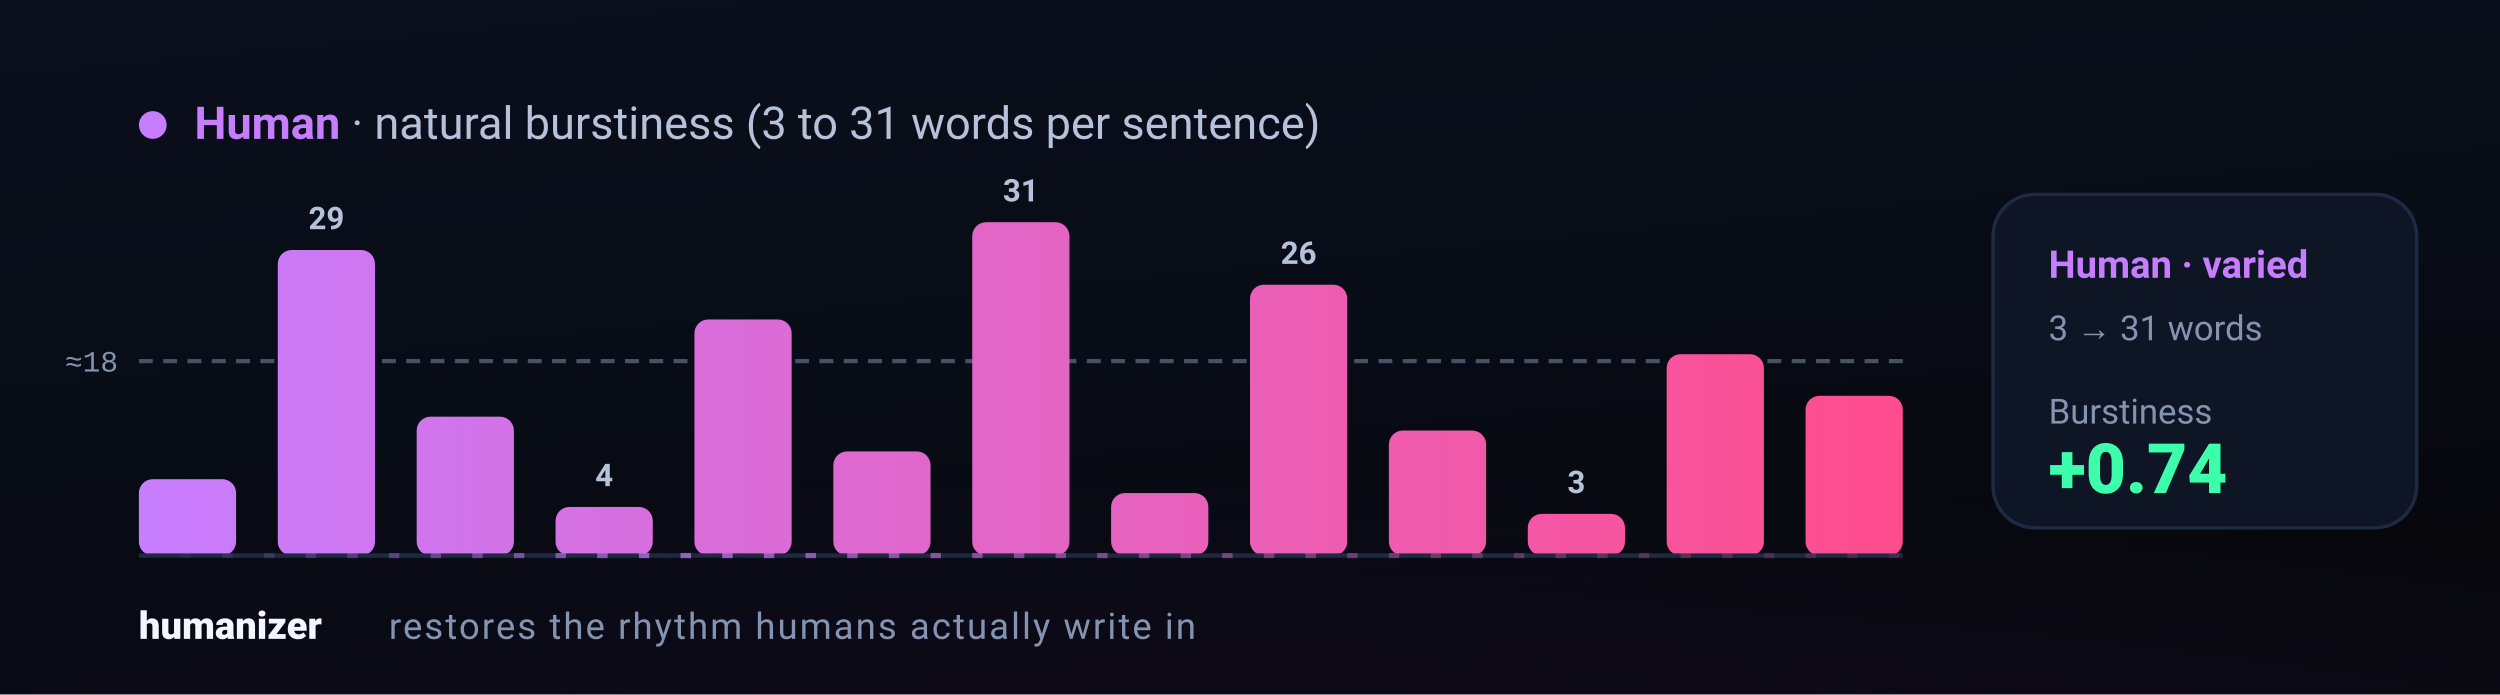
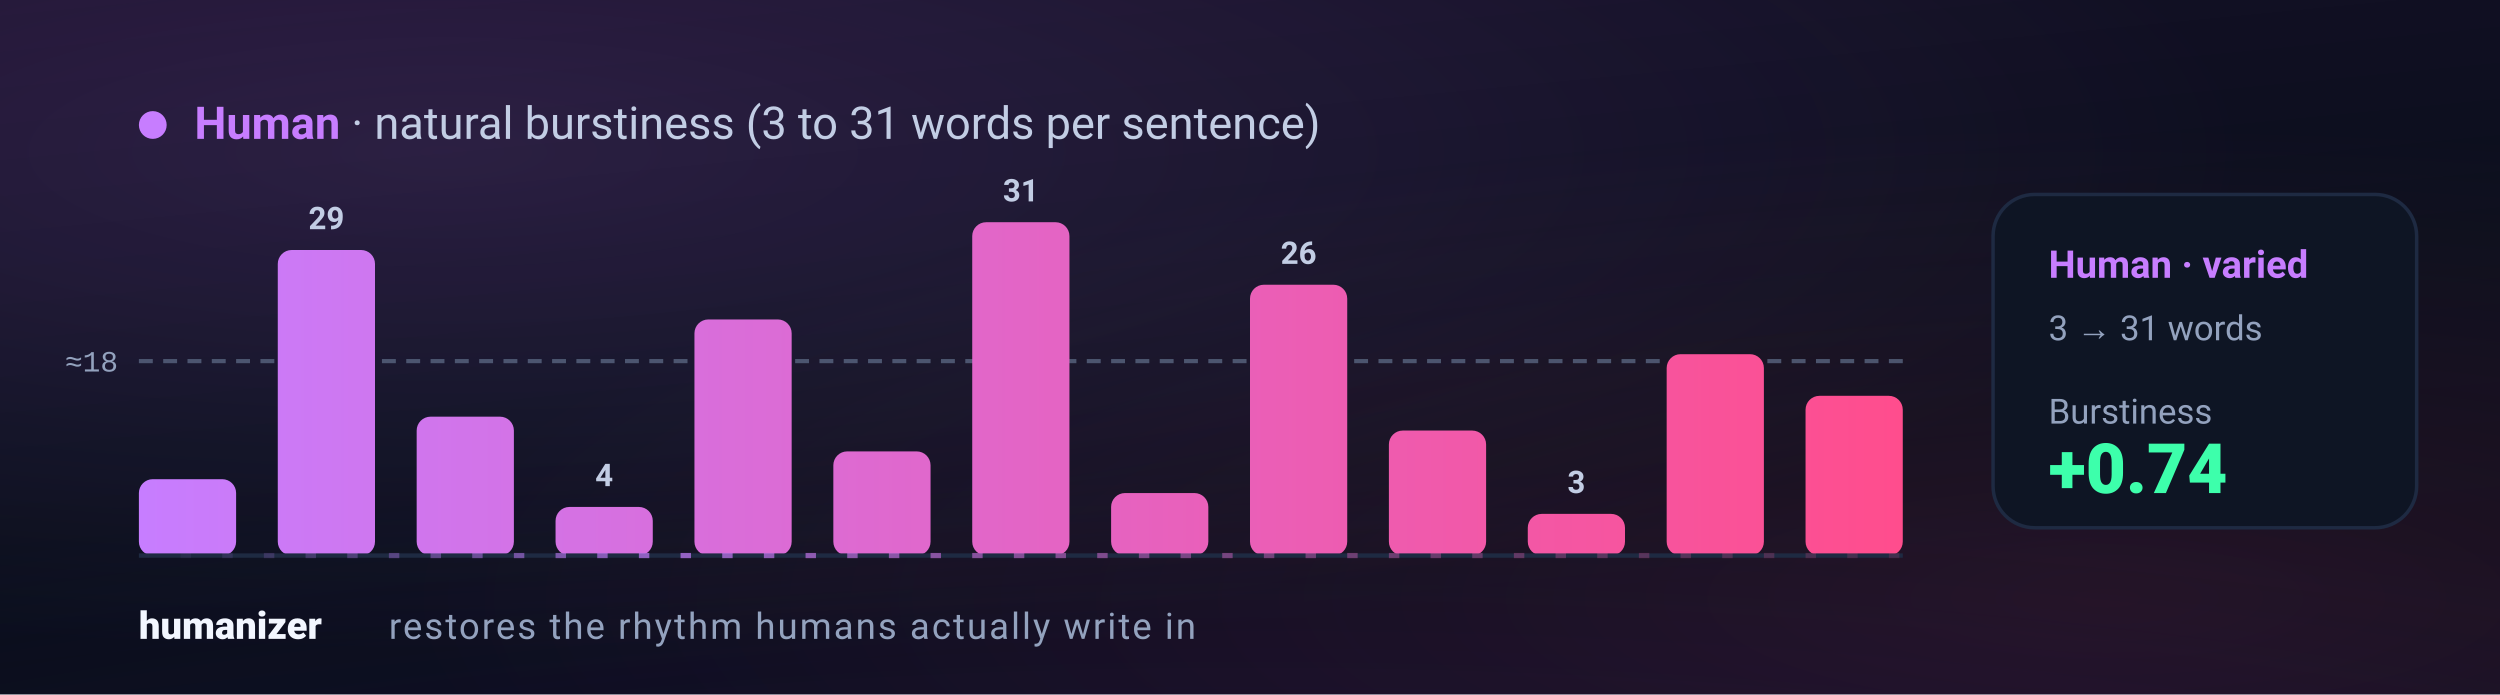
<svg xmlns="http://www.w3.org/2000/svg" viewBox="0 0 720 200" fill="none" role="img" aria-label="Sentence-length chart looping between AI (flat, uniform) and human (varied, 3 to 31 words). Humanizer restores the burstiness.">
  <defs>
    <linearGradient id="bd-ground" x1="0" y1="0" x2="0.35" y2="1">
-       <stop offset="0%" stop-color="#0A0F1C" />
-       <stop offset="60%" stop-color="#080C16" />
-       <stop offset="100%" stop-color="#07070C" />
+       <stop offset="0%" stop-color="#171029" />
+       <stop offset="60%" stop-color="#0A0F1C" />
+       <stop offset="100%" stop-color="#080C18" />
    </linearGradient>
    <radialGradient id="bd-bloom" cx="0.5" cy="1" r="0.8">
      <stop offset="0%" stop-color="#FF2D78" stop-opacity="0.16" />
      <stop offset="45%" stop-color="#7C3AED" stop-opacity="0.08" />
      <stop offset="100%" stop-color="#7C3AED" stop-opacity="0" />
    </radialGradient>
    <linearGradient id="bd-bars" gradientUnits="userSpaceOnUse" x1="40" y1="0" x2="548" y2="0">
      <stop offset="0%" stop-color="#C77DFF" />
      <stop offset="100%" stop-color="#FF4D8D" />
    </linearGradient>
    <linearGradient id="bd-axis" gradientUnits="userSpaceOnUse" x1="40" y1="160" x2="548" y2="160">
      <stop offset="0%" stop-color="#C77DFF" stop-opacity="0" />
      <stop offset="30%" stop-color="#C77DFF" stop-opacity="0.7" />
      <stop offset="100%" stop-color="#FF4D8D" stop-opacity="0.15" />
    </linearGradient>
+     <radialGradient id="v2-bloomA" cx="0.18" cy="0.22" r="0.72">
+       <stop offset="0%" stop-color="#C77DFF" stop-opacity="0.14" />
+       <stop offset="100%" stop-color="#C77DFF" stop-opacity="0" />
+     </radialGradient>
+     <radialGradient id="v2-bloomB" cx="0.84" cy="0.86" r="0.68">
+       <stop offset="0%" stop-color="#FF4D8D" stop-opacity="0.11" />
+       <stop offset="100%" stop-color="#FF4D8D" stop-opacity="0" />
+     </radialGradient>
  </defs>
  <style>
    .disp { font-family: system-ui, -apple-system, 'Segoe UI', Roboto, 'Helvetica Neue', Arial, sans-serif; }
    .mono { font-family: ui-monospace, SFMono-Regular, 'SF Mono', Menlo, Consolas, 'Liberation Mono', monospace; }
-     .lede  { font-size: 13px; fill: #B6C2DA; }
+     .lede  { font-size: 13px; fill: #C2CDE4; }
    .lede b { font-weight: 700; }
    .cardt { font-size: 11px; font-weight: 700; }
-     .cardm { font-size: 10px; fill: #8494B0; }
+     .cardm { font-size: 10px; fill: #93A2BE; }
    .big   { font-size: 20px; font-weight: 800; }
-     .pk    { font-size: 9px; font-weight: 700; fill: #B6C2DA; }
-     .tag   { font-size: 10.5px; letter-spacing: 0.6px; fill: #8494B0; }
+     .pk    { font-size: 9px; font-weight: 700; fill: #C2CDE4; }
+     .tag   { font-size: 10.5px; letter-spacing: 0.6px; fill: #93A2BE; }
    .wm    { font-size: 11px; font-weight: 800; fill: #F2F6FF; }

    @keyframes bd-ai    { 0%,40% { opacity: 1; }   48%,92% { opacity: 0; }   100% { opacity: 1; } }
    @keyframes bd-hum   { 0%,40% { opacity: 0; }   48%,92% { opacity: 1; }   100% { opacity: 0; } }

    .ai    { animation: bd-ai 8s ease-in-out infinite; }
    .hum   { animation: bd-hum 8s ease-in-out infinite; }

    @keyframes bd-flow { to { stroke-dashoffset: -240; } }
    .flowline { animation: bd-flow 14s linear infinite; }

    @keyframes bd-breathe { 0%,100% { opacity: 0.6; } 50% { opacity: 1; } }
    .bloom { animation: bd-breathe 9s ease-in-out infinite; }

    @media (prefers-reduced-motion: reduce) {
      * { animation: none !important; }
    }
+       @keyframes v2-breathe { 0%,100% { opacity:0.66; } 50% { opacity:1; } }
+     .v2bloom { animation: v2-breathe 11s ease-in-out infinite; }
  </style>
  <rect width="720" height="200" fill="url(#bd-ground)" />
+   <g class="v2bloom">
+     <rect width="720" height="200" fill="url(#v2-bloomA)" />
+     <rect width="720" height="200" fill="url(#v2-bloomB)" />
+   </g>
  <ellipse class="bloom" cx="360" cy="206" rx="470" ry="120" fill="url(#bd-bloom)" />
  <g class="ai" opacity="0">
    <circle cx="44" cy="36" r="4" fill="#5C6A85" />
    <text class="disp lede" x="56" y="40">
-       <tspan font-weight="700" fill="#8494B0">AI</tspan>  ·  flat, uniform rhythm (every sentence ≈18 words)</text>
+       <tspan font-weight="700" fill="#93A2BE">AI</tspan>  ·  flat, uniform rhythm (every sentence ≈18 words)</text>
  </g>
  <g class="hum" opacity="1">
    <circle cx="44" cy="36" r="4" fill="#C77DFF" />
    <text class="disp lede" x="56" y="40">
      <tspan font-weight="700" fill="#C77DFF">Human</tspan>  ·  natural burstiness (3 to 31 words per sentence)</text>
  </g>
  <line x1="40" y1="104" x2="548" y2="104" stroke="#5C6A85" stroke-width="1.2" stroke-dasharray="4 3" opacity="0.75" />
-   <text class="mono" x="34" y="107" font-size="8.5" text-anchor="end" fill="#8494B0">≈18</text>
+   <text class="mono" x="34" y="107" font-size="8.5" text-anchor="end" fill="#93A2BE">≈18</text>
  <g class="ai" opacity="0" fill="#5C6A85">
    <rect x="40" y="104" width="28" height="56" rx="4" />
    <rect x="80" y="104" width="28" height="56" rx="4" />
    <rect x="120" y="104" width="28" height="56" rx="4" />
    <rect x="160" y="104" width="28" height="56" rx="4" />
    <rect x="200" y="104" width="28" height="56" rx="4" />
    <rect x="240" y="104" width="28" height="56" rx="4" />
    <rect x="280" y="104" width="28" height="56" rx="4" />
    <rect x="320" y="104" width="28" height="56" rx="4" />
    <rect x="360" y="104" width="28" height="56" rx="4" />
    <rect x="400" y="104" width="28" height="56" rx="4" />
    <rect x="440" y="104" width="28" height="56" rx="4" />
    <rect x="480" y="104" width="28" height="56" rx="4" />
    <rect x="520" y="104" width="28" height="56" rx="4" />
  </g>
  <g class="hum" opacity="1" fill="url(#bd-bars)">
    <rect x="40" y="138" width="28" height="22" rx="4" />
    <rect x="80" y="72" width="28" height="88" rx="4" />
    <rect x="120" y="120" width="28" height="40" rx="4" />
    <rect x="160" y="146" width="28" height="14" rx="4" />
    <rect x="200" y="92" width="28" height="68" rx="4" />
    <rect x="240" y="130" width="28" height="30" rx="4" />
    <rect x="280" y="64" width="28" height="96" rx="4" />
    <rect x="320" y="142" width="28" height="18" rx="4" />
    <rect x="360" y="82" width="28" height="78" rx="4" />
    <rect x="400" y="124" width="28" height="36" rx="4" />
    <rect x="440" y="148" width="28" height="12" rx="4" />
    <rect x="480" y="102" width="28" height="58" rx="4" />
    <rect x="520" y="114" width="28" height="46" rx="4" />
  </g>
  <g class="hum" opacity="1" text-anchor="middle">
    <text class="disp pk" x="294" y="58">31</text>
    <text class="disp pk" x="94" y="66">29</text>
    <text class="disp pk" x="374" y="76">26</text>
    <text class="disp pk" x="174" y="140">4</text>
    <text class="disp pk" x="454" y="142">3</text>
  </g>
  <g>
    <line x1="40" y1="160" x2="548" y2="160" stroke="#1E2A42" stroke-width="1.25" />
    <line class="flowline" x1="40" y1="160" x2="548" y2="160" stroke="url(#bd-axis)" stroke-width="1.5" stroke-dasharray="3 9" />
  </g>
  <rect x="574" y="56" width="122" height="96" rx="12" fill="#0E1524" stroke="#1E2A42" stroke-width="1" />
  <g class="ai" opacity="0">
-     <text class="disp cardt" x="590" y="80" fill="#8494B0">AI · uniform</text>
+     <text class="disp cardt" x="590" y="80" fill="#93A2BE">AI · uniform</text>
    <text class="disp cardm" x="590" y="98">18, 18, 19, 18…</text>
    <text class="disp cardm" x="590" y="122">Burstiness</text>
    <text class="disp big" x="590" y="142" fill="#FFB341">−0.02</text>
  </g>
  <g class="hum" opacity="1">
    <text class="disp cardt" x="590" y="80" fill="#C77DFF">Human · varied</text>
    <text class="disp cardm" x="590" y="98">3 → 31 words</text>
    <text class="disp cardm" x="590" y="122">Burstiness</text>
    <text class="disp big" x="590" y="142" fill="#3DFFAB">+0.74</text>
  </g>
  <text class="disp wm" x="40" y="184">humanizer</text>
  <text class="disp tag" x="112" y="184">restores the rhythm humans actually write in</text>
</svg>
